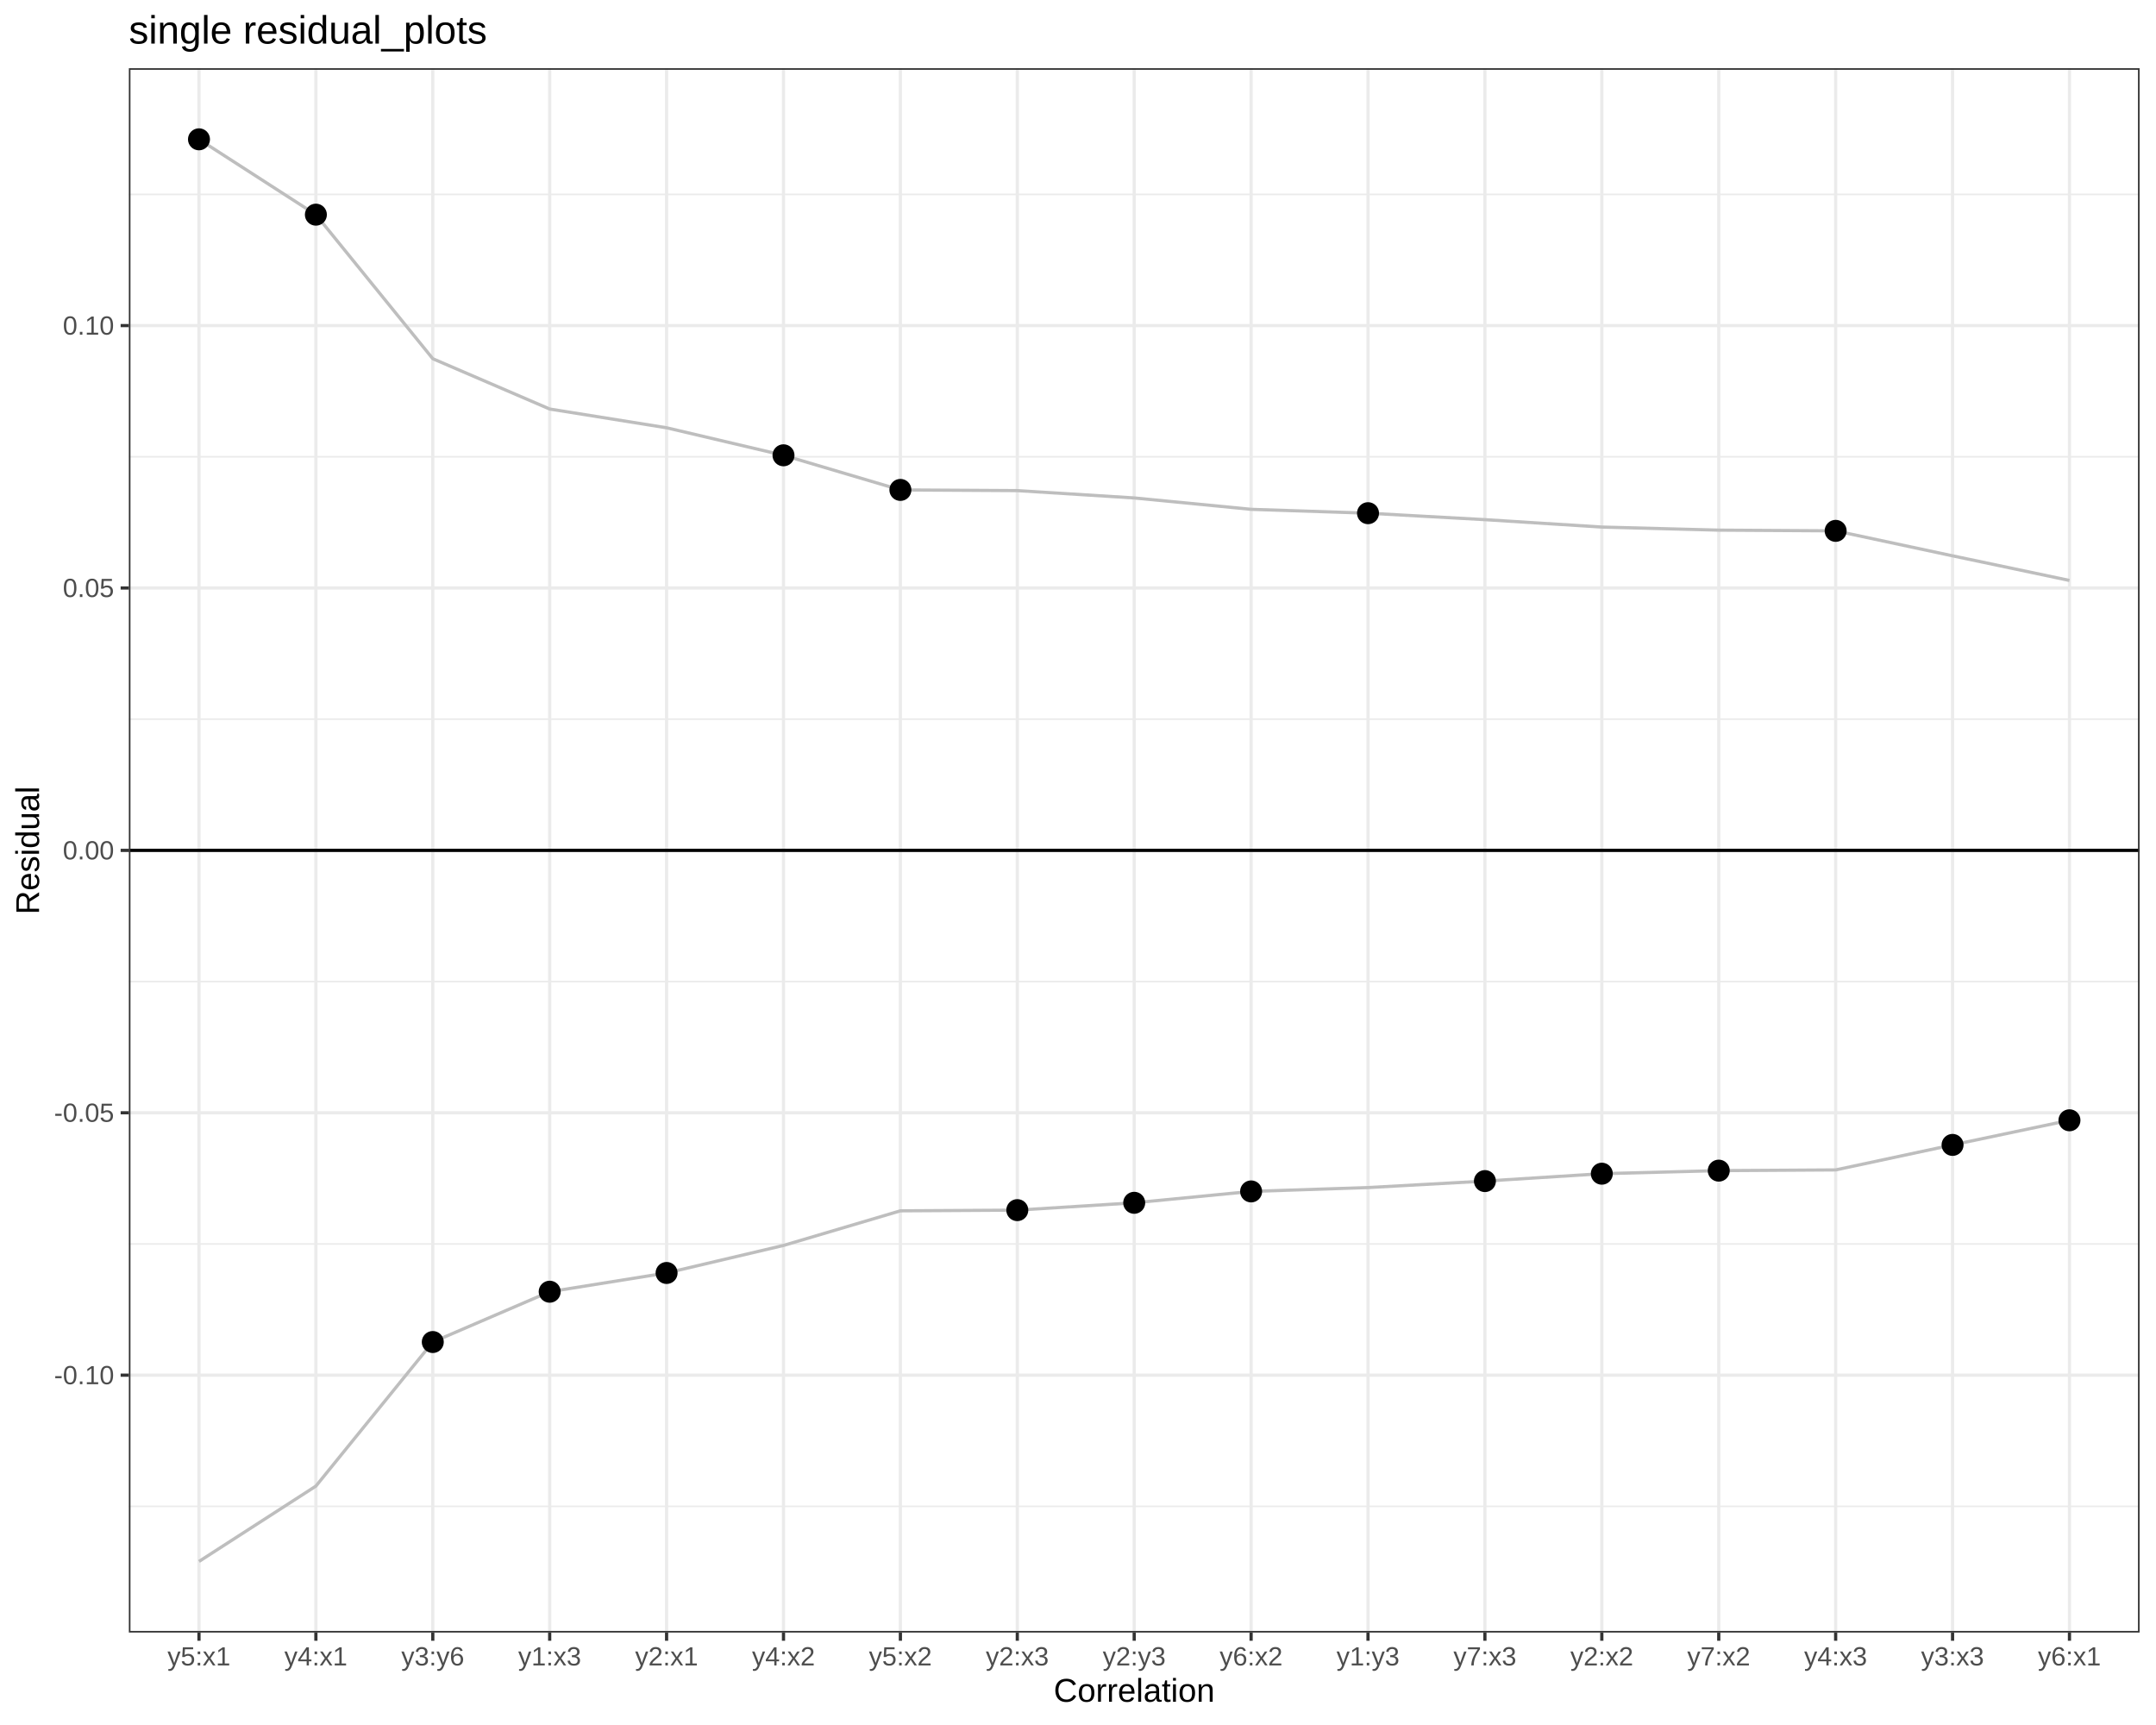
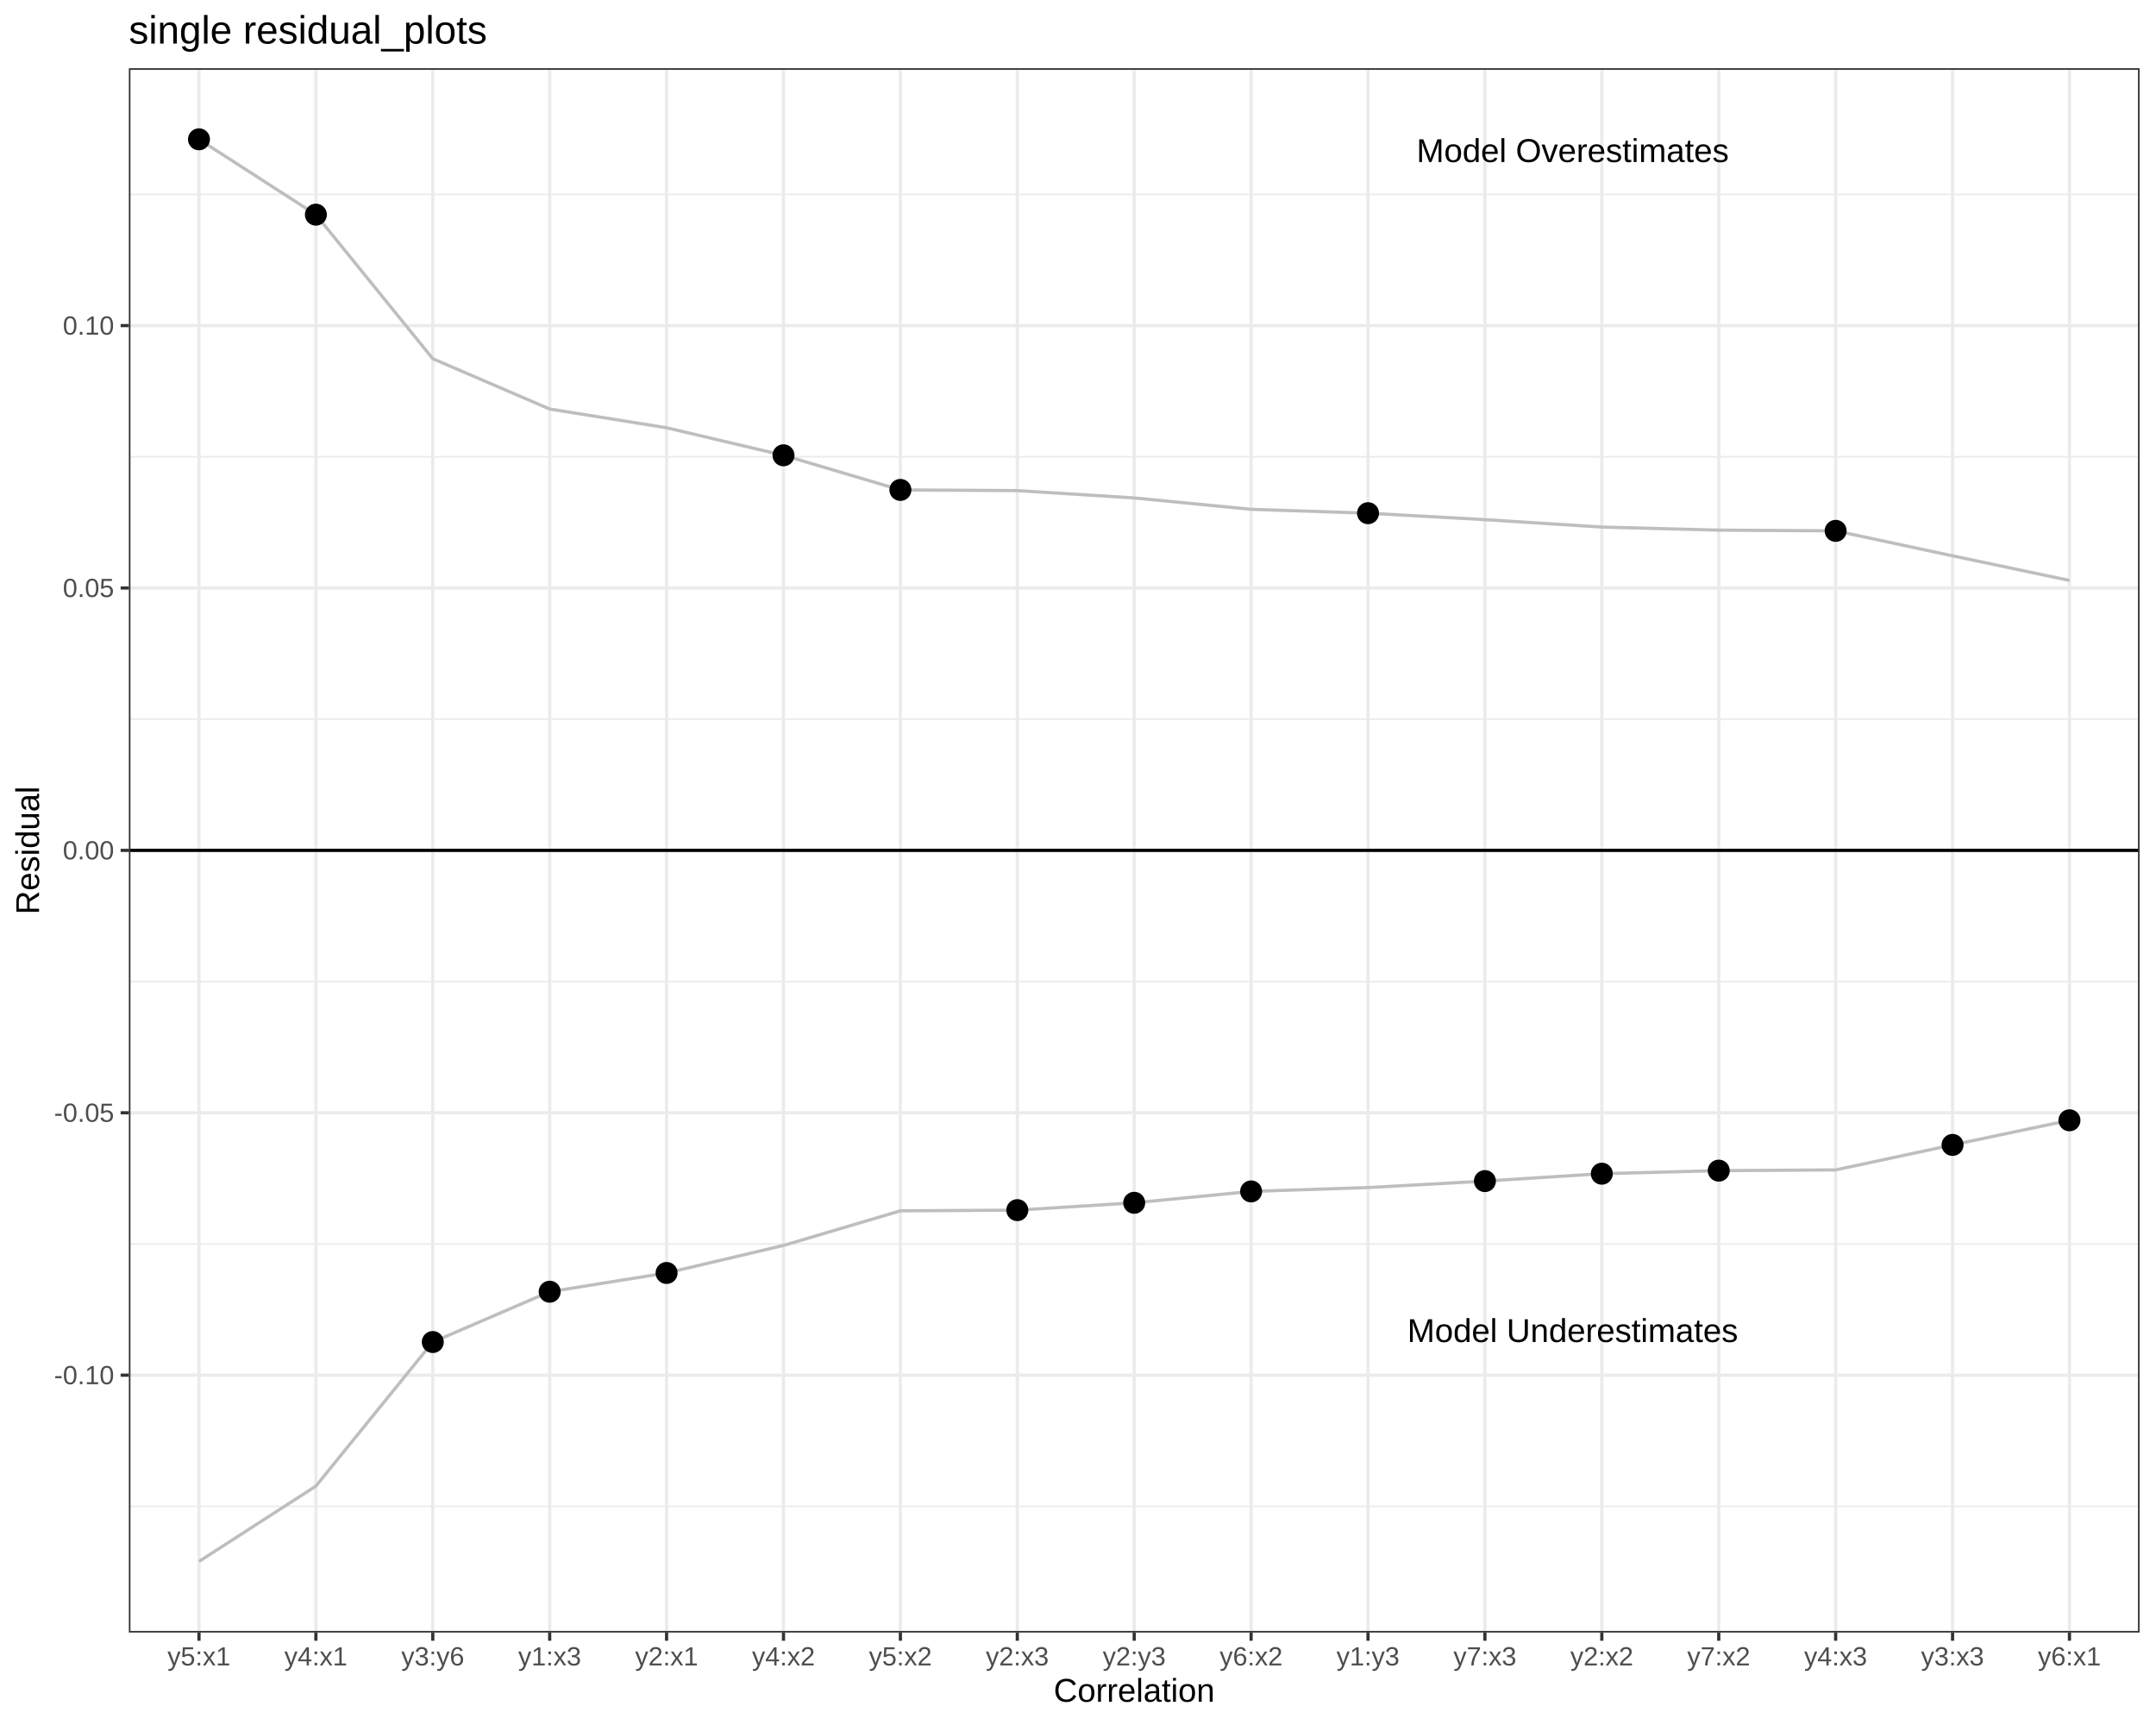
<svg xmlns="http://www.w3.org/2000/svg" viewBox="0 0 720.00 576.00">
  <defs>
    <style type="text/css">
    line, polyline, polygon, path, rect, circle {
      fill: none;
      stroke: #000000;
      stroke-linecap: round;
      stroke-linejoin: round;
      stroke-miterlimit: 10.00;
    }
  </style>
  </defs>
  <rect width="100%" height="100%" style="stroke: none; fill: #FFFFFF;" />
  <rect x="0.00" y="0.00" width="720.00" height="576.00" style="stroke-width: 1.07; stroke: #FFFFFF; fill: #FFFFFF;" />
  <defs>
    <clipPath id="cpNDMuMDN8NzE0LjUyfDU0NS4xM3wyMi43Nw==">
      <rect x="43.03" y="22.77" width="671.49" height="522.36" />
    </clipPath>
  </defs>
  <rect x="43.03" y="22.77" width="671.49" height="522.36" style="stroke-width: 1.07; stroke: none; fill: #FFFFFF;" clip-path="url(#cpNDMuMDN8NzE0LjUyfDU0NS4xM3wyMi43Nw==)" />
  <polyline points="43.03,502.99 714.52,502.99 " style="stroke-width: 0.53; stroke: #EBEBEB; stroke-linecap: butt;" clip-path="url(#cpNDMuMDN8NzE0LjUyfDU0NS4xM3wyMi43Nw==)" />
  <polyline points="43.03,415.37 714.52,415.37 " style="stroke-width: 0.53; stroke: #EBEBEB; stroke-linecap: butt;" clip-path="url(#cpNDMuMDN8NzE0LjUyfDU0NS4xM3wyMi43Nw==)" />
  <polyline points="43.03,327.76 714.52,327.76 " style="stroke-width: 0.53; stroke: #EBEBEB; stroke-linecap: butt;" clip-path="url(#cpNDMuMDN8NzE0LjUyfDU0NS4xM3wyMi43Nw==)" />
  <polyline points="43.03,240.14 714.52,240.14 " style="stroke-width: 0.53; stroke: #EBEBEB; stroke-linecap: butt;" clip-path="url(#cpNDMuMDN8NzE0LjUyfDU0NS4xM3wyMi43Nw==)" />
  <polyline points="43.03,152.53 714.52,152.53 " style="stroke-width: 0.53; stroke: #EBEBEB; stroke-linecap: butt;" clip-path="url(#cpNDMuMDN8NzE0LjUyfDU0NS4xM3wyMi43Nw==)" />
  <polyline points="43.03,64.91 714.52,64.91 " style="stroke-width: 0.53; stroke: #EBEBEB; stroke-linecap: butt;" clip-path="url(#cpNDMuMDN8NzE0LjUyfDU0NS4xM3wyMi43Nw==)" />
  <polyline points="43.03,459.18 714.52,459.18 " style="stroke-width: 1.07; stroke: #EBEBEB; stroke-linecap: butt;" clip-path="url(#cpNDMuMDN8NzE0LjUyfDU0NS4xM3wyMi43Nw==)" />
  <polyline points="43.03,371.57 714.52,371.57 " style="stroke-width: 1.07; stroke: #EBEBEB; stroke-linecap: butt;" clip-path="url(#cpNDMuMDN8NzE0LjUyfDU0NS4xM3wyMi43Nw==)" />
  <polyline points="43.03,283.95 714.52,283.95 " style="stroke-width: 1.07; stroke: #EBEBEB; stroke-linecap: butt;" clip-path="url(#cpNDMuMDN8NzE0LjUyfDU0NS4xM3wyMi43Nw==)" />
  <polyline points="43.03,196.34 714.52,196.34 " style="stroke-width: 1.07; stroke: #EBEBEB; stroke-linecap: butt;" clip-path="url(#cpNDMuMDN8NzE0LjUyfDU0NS4xM3wyMi43Nw==)" />
  <polyline points="43.03,108.72 714.52,108.72 " style="stroke-width: 1.07; stroke: #EBEBEB; stroke-linecap: butt;" clip-path="url(#cpNDMuMDN8NzE0LjUyfDU0NS4xM3wyMi43Nw==)" />
  <polyline points="66.45,545.13 66.45,22.77 " style="stroke-width: 1.07; stroke: #EBEBEB; stroke-linecap: butt;" clip-path="url(#cpNDMuMDN8NzE0LjUyfDU0NS4xM3wyMi43Nw==)" />
  <polyline points="105.49,545.13 105.49,22.77 " style="stroke-width: 1.07; stroke: #EBEBEB; stroke-linecap: butt;" clip-path="url(#cpNDMuMDN8NzE0LjUyfDU0NS4xM3wyMi43Nw==)" />
  <polyline points="144.53,545.13 144.53,22.77 " style="stroke-width: 1.07; stroke: #EBEBEB; stroke-linecap: butt;" clip-path="url(#cpNDMuMDN8NzE0LjUyfDU0NS4xM3wyMi43Nw==)" />
  <polyline points="183.57,545.13 183.57,22.77 " style="stroke-width: 1.07; stroke: #EBEBEB; stroke-linecap: butt;" clip-path="url(#cpNDMuMDN8NzE0LjUyfDU0NS4xM3wyMi43Nw==)" />
  <polyline points="222.61,545.13 222.61,22.77 " style="stroke-width: 1.07; stroke: #EBEBEB; stroke-linecap: butt;" clip-path="url(#cpNDMuMDN8NzE0LjUyfDU0NS4xM3wyMi43Nw==)" />
  <polyline points="261.65,545.13 261.65,22.77 " style="stroke-width: 1.07; stroke: #EBEBEB; stroke-linecap: butt;" clip-path="url(#cpNDMuMDN8NzE0LjUyfDU0NS4xM3wyMi43Nw==)" />
  <polyline points="300.69,545.13 300.69,22.77 " style="stroke-width: 1.07; stroke: #EBEBEB; stroke-linecap: butt;" clip-path="url(#cpNDMuMDN8NzE0LjUyfDU0NS4xM3wyMi43Nw==)" />
  <polyline points="339.73,545.13 339.73,22.77 " style="stroke-width: 1.07; stroke: #EBEBEB; stroke-linecap: butt;" clip-path="url(#cpNDMuMDN8NzE0LjUyfDU0NS4xM3wyMi43Nw==)" />
  <polyline points="378.77,545.13 378.77,22.77 " style="stroke-width: 1.07; stroke: #EBEBEB; stroke-linecap: butt;" clip-path="url(#cpNDMuMDN8NzE0LjUyfDU0NS4xM3wyMi43Nw==)" />
  <polyline points="417.81,545.13 417.81,22.77 " style="stroke-width: 1.07; stroke: #EBEBEB; stroke-linecap: butt;" clip-path="url(#cpNDMuMDN8NzE0LjUyfDU0NS4xM3wyMi43Nw==)" />
  <polyline points="456.85,545.13 456.85,22.77 " style="stroke-width: 1.07; stroke: #EBEBEB; stroke-linecap: butt;" clip-path="url(#cpNDMuMDN8NzE0LjUyfDU0NS4xM3wyMi43Nw==)" />
  <polyline points="495.89,545.13 495.89,22.77 " style="stroke-width: 1.07; stroke: #EBEBEB; stroke-linecap: butt;" clip-path="url(#cpNDMuMDN8NzE0LjUyfDU0NS4xM3wyMi43Nw==)" />
  <polyline points="534.93,545.13 534.93,22.77 " style="stroke-width: 1.07; stroke: #EBEBEB; stroke-linecap: butt;" clip-path="url(#cpNDMuMDN8NzE0LjUyfDU0NS4xM3wyMi43Nw==)" />
  <polyline points="573.98,545.13 573.98,22.77 " style="stroke-width: 1.07; stroke: #EBEBEB; stroke-linecap: butt;" clip-path="url(#cpNDMuMDN8NzE0LjUyfDU0NS4xM3wyMi43Nw==)" />
  <polyline points="613.02,545.13 613.02,22.77 " style="stroke-width: 1.07; stroke: #EBEBEB; stroke-linecap: butt;" clip-path="url(#cpNDMuMDN8NzE0LjUyfDU0NS4xM3wyMi43Nw==)" />
  <polyline points="652.06,545.13 652.06,22.77 " style="stroke-width: 1.07; stroke: #EBEBEB; stroke-linecap: butt;" clip-path="url(#cpNDMuMDN8NzE0LjUyfDU0NS4xM3wyMi43Nw==)" />
  <polyline points="691.10,545.13 691.10,22.77 " style="stroke-width: 1.07; stroke: #EBEBEB; stroke-linecap: butt;" clip-path="url(#cpNDMuMDN8NzE0LjUyfDU0NS4xM3wyMi43Nw==)" />
  <polyline points="66.45,521.39 105.49,496.23 144.53,448.12 183.57,431.32 222.61,425.06 261.65,415.87 300.69,404.31 339.73,404.08 378.77,401.63 417.81,397.83 456.85,396.54 495.89,394.38 534.93,391.91 573.98,390.89 613.02,390.65 652.06,382.30 691.10,374.08 " style="stroke-width: 1.07; stroke: #BEBEBE; stroke-linecap: butt;" clip-path="url(#cpNDMuMDN8NzE0LjUyfDU0NS4xM3wyMi43Nw==)" />
  <polyline points="66.45,46.52 105.49,71.68 144.53,119.78 183.57,136.58 222.61,142.84 261.65,152.03 300.69,163.59 339.73,163.82 378.77,166.27 417.81,170.07 456.85,171.36 495.89,173.52 534.93,175.99 573.98,177.02 613.02,177.26 652.06,185.60 691.10,193.82 " style="stroke-width: 1.07; stroke: #BEBEBE; stroke-linecap: butt;" clip-path="url(#cpNDMuMDN8NzE0LjUyfDU0NS4xM3wyMi43Nw==)" />
  <circle cx="66.45" cy="46.52" r="2.49pt" style="stroke-width: 0.71; fill: #000000;" clip-path="url(#cpNDMuMDN8NzE0LjUyfDU0NS4xM3wyMi43Nw==)" />
  <circle cx="105.49" cy="71.68" r="2.49pt" style="stroke-width: 0.71; fill: #000000;" clip-path="url(#cpNDMuMDN8NzE0LjUyfDU0NS4xM3wyMi43Nw==)" />
  <circle cx="144.53" cy="448.12" r="2.49pt" style="stroke-width: 0.71; fill: #000000;" clip-path="url(#cpNDMuMDN8NzE0LjUyfDU0NS4xM3wyMi43Nw==)" />
  <circle cx="183.57" cy="431.32" r="2.49pt" style="stroke-width: 0.71; fill: #000000;" clip-path="url(#cpNDMuMDN8NzE0LjUyfDU0NS4xM3wyMi43Nw==)" />
  <circle cx="222.61" cy="425.06" r="2.49pt" style="stroke-width: 0.71; fill: #000000;" clip-path="url(#cpNDMuMDN8NzE0LjUyfDU0NS4xM3wyMi43Nw==)" />
  <circle cx="261.65" cy="152.03" r="2.49pt" style="stroke-width: 0.71; fill: #000000;" clip-path="url(#cpNDMuMDN8NzE0LjUyfDU0NS4xM3wyMi43Nw==)" />
  <circle cx="300.69" cy="163.59" r="2.49pt" style="stroke-width: 0.71; fill: #000000;" clip-path="url(#cpNDMuMDN8NzE0LjUyfDU0NS4xM3wyMi43Nw==)" />
  <circle cx="339.73" cy="404.08" r="2.49pt" style="stroke-width: 0.71; fill: #000000;" clip-path="url(#cpNDMuMDN8NzE0LjUyfDU0NS4xM3wyMi43Nw==)" />
  <circle cx="378.77" cy="401.63" r="2.49pt" style="stroke-width: 0.71; fill: #000000;" clip-path="url(#cpNDMuMDN8NzE0LjUyfDU0NS4xM3wyMi43Nw==)" />
  <circle cx="417.81" cy="397.83" r="2.49pt" style="stroke-width: 0.71; fill: #000000;" clip-path="url(#cpNDMuMDN8NzE0LjUyfDU0NS4xM3wyMi43Nw==)" />
  <circle cx="456.85" cy="171.36" r="2.49pt" style="stroke-width: 0.71; fill: #000000;" clip-path="url(#cpNDMuMDN8NzE0LjUyfDU0NS4xM3wyMi43Nw==)" />
  <circle cx="495.89" cy="394.38" r="2.49pt" style="stroke-width: 0.71; fill: #000000;" clip-path="url(#cpNDMuMDN8NzE0LjUyfDU0NS4xM3wyMi43Nw==)" />
  <circle cx="534.93" cy="391.91" r="2.49pt" style="stroke-width: 0.71; fill: #000000;" clip-path="url(#cpNDMuMDN8NzE0LjUyfDU0NS4xM3wyMi43Nw==)" />
  <circle cx="573.98" cy="390.89" r="2.49pt" style="stroke-width: 0.71; fill: #000000;" clip-path="url(#cpNDMuMDN8NzE0LjUyfDU0NS4xM3wyMi43Nw==)" />
  <circle cx="613.02" cy="177.26" r="2.49pt" style="stroke-width: 0.71; fill: #000000;" clip-path="url(#cpNDMuMDN8NzE0LjUyfDU0NS4xM3wyMi43Nw==)" />
  <circle cx="652.06" cy="382.30" r="2.49pt" style="stroke-width: 0.71; fill: #000000;" clip-path="url(#cpNDMuMDN8NzE0LjUyfDU0NS4xM3wyMi43Nw==)" />
  <circle cx="691.10" cy="374.08" r="2.49pt" style="stroke-width: 0.71; fill: #000000;" clip-path="url(#cpNDMuMDN8NzE0LjUyfDU0NS4xM3wyMi43Nw==)" />
  <line x1="43.03" y1="283.95" x2="714.52" y2="283.95" style="stroke-width: 1.07; stroke-linecap: butt;" clip-path="url(#cpNDMuMDN8NzE0LjUyfDU0NS4xM3wyMi43Nw==)" />
+   <g clip-path="url(#cpNDMuMDN8NzE0LjUyfDU0NS4xM3wyMi43Nw==)">
+     <text x="473.05" y="54.11" style="font-size: 11.04px; font-family: Liberation Sans;" textLength="104.25px" lengthAdjust="spacingAndGlyphs">Model Overestimates</text>
+   </g>
+   <g clip-path="url(#cpNDMuMDN8NzE0LjUyfDU0NS4xM3wyMi43Nw==)">
+     <text x="469.97" y="448.12" style="font-size: 11.04px; font-family: Liberation Sans;" textLength="110.41px" lengthAdjust="spacingAndGlyphs">Model Underestimates</text>
+   </g>
  <rect x="43.03" y="22.77" width="671.49" height="522.36" style="stroke-width: 1.07; stroke: #333333;" clip-path="url(#cpNDMuMDN8NzE0LjUyfDU0NS4xM3wyMi43Nw==)" />
  <defs>
    <clipPath id="cpMC4wMHw3MjAuMDB8NTc2LjAwfDAuMDA=">
      <rect x="0.00" y="0.00" width="720.00" height="576.00" />
    </clipPath>
  </defs>
  <g clip-path="url(#cpMC4wMHw3MjAuMDB8NTc2LjAwfDAuMDA=)">
    <text x="18.06" y="462.21" style="font-size: 8.80px; fill: #4D4D4D; font-family: Liberation Sans;" textLength="20.03px" lengthAdjust="spacingAndGlyphs">-0.10</text>
  </g>
  <g clip-path="url(#cpMC4wMHw3MjAuMDB8NTc2LjAwfDAuMDA=)">
    <text x="18.06" y="374.59" style="font-size: 8.80px; fill: #4D4D4D; font-family: Liberation Sans;" textLength="20.03px" lengthAdjust="spacingAndGlyphs">-0.05</text>
  </g>
  <g clip-path="url(#cpMC4wMHw3MjAuMDB8NTc2LjAwfDAuMDA=)">
    <text x="20.98" y="286.97" style="font-size: 8.80px; fill: #4D4D4D; font-family: Liberation Sans;" textLength="17.11px" lengthAdjust="spacingAndGlyphs">0.00</text>
  </g>
  <g clip-path="url(#cpMC4wMHw3MjAuMDB8NTc2LjAwfDAuMDA=)">
    <text x="20.98" y="199.36" style="font-size: 8.80px; fill: #4D4D4D; font-family: Liberation Sans;" textLength="17.11px" lengthAdjust="spacingAndGlyphs">0.05</text>
  </g>
  <g clip-path="url(#cpMC4wMHw3MjAuMDB8NTc2LjAwfDAuMDA=)">
    <text x="20.98" y="111.74" style="font-size: 8.80px; fill: #4D4D4D; font-family: Liberation Sans;" textLength="17.11px" lengthAdjust="spacingAndGlyphs">0.10</text>
  </g>
  <polyline points="40.29,459.18 43.03,459.18 " style="stroke-width: 1.07; stroke: #333333; stroke-linecap: butt;" clip-path="url(#cpMC4wMHw3MjAuMDB8NTc2LjAwfDAuMDA=)" />
  <polyline points="40.29,371.57 43.03,371.57 " style="stroke-width: 1.07; stroke: #333333; stroke-linecap: butt;" clip-path="url(#cpMC4wMHw3MjAuMDB8NTc2LjAwfDAuMDA=)" />
  <polyline points="40.29,283.95 43.03,283.95 " style="stroke-width: 1.07; stroke: #333333; stroke-linecap: butt;" clip-path="url(#cpMC4wMHw3MjAuMDB8NTc2LjAwfDAuMDA=)" />
  <polyline points="40.29,196.34 43.03,196.34 " style="stroke-width: 1.07; stroke: #333333; stroke-linecap: butt;" clip-path="url(#cpMC4wMHw3MjAuMDB8NTc2LjAwfDAuMDA=)" />
  <polyline points="40.29,108.72 43.03,108.72 " style="stroke-width: 1.07; stroke: #333333; stroke-linecap: butt;" clip-path="url(#cpMC4wMHw3MjAuMDB8NTc2LjAwfDAuMDA=)" />
  <polyline points="66.45,547.87 66.45,545.13 " style="stroke-width: 1.07; stroke: #333333; stroke-linecap: butt;" clip-path="url(#cpMC4wMHw3MjAuMDB8NTc2LjAwfDAuMDA=)" />
  <polyline points="105.49,547.87 105.49,545.13 " style="stroke-width: 1.07; stroke: #333333; stroke-linecap: butt;" clip-path="url(#cpMC4wMHw3MjAuMDB8NTc2LjAwfDAuMDA=)" />
  <polyline points="144.53,547.87 144.53,545.13 " style="stroke-width: 1.07; stroke: #333333; stroke-linecap: butt;" clip-path="url(#cpMC4wMHw3MjAuMDB8NTc2LjAwfDAuMDA=)" />
  <polyline points="183.57,547.87 183.57,545.13 " style="stroke-width: 1.07; stroke: #333333; stroke-linecap: butt;" clip-path="url(#cpMC4wMHw3MjAuMDB8NTc2LjAwfDAuMDA=)" />
  <polyline points="222.61,547.87 222.61,545.13 " style="stroke-width: 1.07; stroke: #333333; stroke-linecap: butt;" clip-path="url(#cpMC4wMHw3MjAuMDB8NTc2LjAwfDAuMDA=)" />
  <polyline points="261.65,547.87 261.65,545.13 " style="stroke-width: 1.07; stroke: #333333; stroke-linecap: butt;" clip-path="url(#cpMC4wMHw3MjAuMDB8NTc2LjAwfDAuMDA=)" />
  <polyline points="300.69,547.87 300.69,545.13 " style="stroke-width: 1.07; stroke: #333333; stroke-linecap: butt;" clip-path="url(#cpMC4wMHw3MjAuMDB8NTc2LjAwfDAuMDA=)" />
  <polyline points="339.73,547.87 339.73,545.13 " style="stroke-width: 1.07; stroke: #333333; stroke-linecap: butt;" clip-path="url(#cpMC4wMHw3MjAuMDB8NTc2LjAwfDAuMDA=)" />
  <polyline points="378.77,547.87 378.77,545.13 " style="stroke-width: 1.07; stroke: #333333; stroke-linecap: butt;" clip-path="url(#cpMC4wMHw3MjAuMDB8NTc2LjAwfDAuMDA=)" />
  <polyline points="417.81,547.87 417.81,545.13 " style="stroke-width: 1.07; stroke: #333333; stroke-linecap: butt;" clip-path="url(#cpMC4wMHw3MjAuMDB8NTc2LjAwfDAuMDA=)" />
  <polyline points="456.85,547.87 456.85,545.13 " style="stroke-width: 1.07; stroke: #333333; stroke-linecap: butt;" clip-path="url(#cpMC4wMHw3MjAuMDB8NTc2LjAwfDAuMDA=)" />
  <polyline points="495.89,547.87 495.89,545.13 " style="stroke-width: 1.07; stroke: #333333; stroke-linecap: butt;" clip-path="url(#cpMC4wMHw3MjAuMDB8NTc2LjAwfDAuMDA=)" />
  <polyline points="534.93,547.87 534.93,545.13 " style="stroke-width: 1.07; stroke: #333333; stroke-linecap: butt;" clip-path="url(#cpMC4wMHw3MjAuMDB8NTc2LjAwfDAuMDA=)" />
  <polyline points="573.98,547.87 573.98,545.13 " style="stroke-width: 1.07; stroke: #333333; stroke-linecap: butt;" clip-path="url(#cpMC4wMHw3MjAuMDB8NTc2LjAwfDAuMDA=)" />
  <polyline points="613.02,547.87 613.02,545.13 " style="stroke-width: 1.07; stroke: #333333; stroke-linecap: butt;" clip-path="url(#cpMC4wMHw3MjAuMDB8NTc2LjAwfDAuMDA=)" />
  <polyline points="652.06,547.87 652.06,545.13 " style="stroke-width: 1.07; stroke: #333333; stroke-linecap: butt;" clip-path="url(#cpMC4wMHw3MjAuMDB8NTc2LjAwfDAuMDA=)" />
  <polyline points="691.10,547.87 691.10,545.13 " style="stroke-width: 1.07; stroke: #333333; stroke-linecap: butt;" clip-path="url(#cpMC4wMHw3MjAuMDB8NTc2LjAwfDAuMDA=)" />
  <g clip-path="url(#cpMC4wMHw3MjAuMDB8NTc2LjAwfDAuMDA=)">
    <text x="55.93" y="556.11" style="font-size: 8.80px; fill: #4D4D4D; font-family: Liberation Sans;" textLength="21.03px" lengthAdjust="spacingAndGlyphs">y5:x1</text>
  </g>
  <g clip-path="url(#cpMC4wMHw3MjAuMDB8NTc2LjAwfDAuMDA=)">
    <text x="94.97" y="556.11" style="font-size: 8.80px; fill: #4D4D4D; font-family: Liberation Sans;" textLength="21.03px" lengthAdjust="spacingAndGlyphs">y4:x1</text>
  </g>
  <g clip-path="url(#cpMC4wMHw3MjAuMDB8NTc2LjAwfDAuMDA=)">
    <text x="134.02" y="556.11" style="font-size: 8.80px; fill: #4D4D4D; font-family: Liberation Sans;" textLength="21.03px" lengthAdjust="spacingAndGlyphs">y3:y6</text>
  </g>
  <g clip-path="url(#cpMC4wMHw3MjAuMDB8NTc2LjAwfDAuMDA=)">
    <text x="173.06" y="556.11" style="font-size: 8.80px; fill: #4D4D4D; font-family: Liberation Sans;" textLength="21.03px" lengthAdjust="spacingAndGlyphs">y1:x3</text>
  </g>
  <g clip-path="url(#cpMC4wMHw3MjAuMDB8NTc2LjAwfDAuMDA=)">
    <text x="212.10" y="556.11" style="font-size: 8.80px; fill: #4D4D4D; font-family: Liberation Sans;" textLength="21.03px" lengthAdjust="spacingAndGlyphs">y2:x1</text>
  </g>
  <g clip-path="url(#cpMC4wMHw3MjAuMDB8NTc2LjAwfDAuMDA=)">
    <text x="251.14" y="556.11" style="font-size: 8.80px; fill: #4D4D4D; font-family: Liberation Sans;" textLength="21.03px" lengthAdjust="spacingAndGlyphs">y4:x2</text>
  </g>
  <g clip-path="url(#cpMC4wMHw3MjAuMDB8NTc2LjAwfDAuMDA=)">
    <text x="290.18" y="556.11" style="font-size: 8.80px; fill: #4D4D4D; font-family: Liberation Sans;" textLength="21.03px" lengthAdjust="spacingAndGlyphs">y5:x2</text>
  </g>
  <g clip-path="url(#cpMC4wMHw3MjAuMDB8NTc2LjAwfDAuMDA=)">
    <text x="329.22" y="556.11" style="font-size: 8.80px; fill: #4D4D4D; font-family: Liberation Sans;" textLength="21.03px" lengthAdjust="spacingAndGlyphs">y2:x3</text>
  </g>
  <g clip-path="url(#cpMC4wMHw3MjAuMDB8NTc2LjAwfDAuMDA=)">
    <text x="368.26" y="556.11" style="font-size: 8.80px; fill: #4D4D4D; font-family: Liberation Sans;" textLength="21.03px" lengthAdjust="spacingAndGlyphs">y2:y3</text>
  </g>
  <g clip-path="url(#cpMC4wMHw3MjAuMDB8NTc2LjAwfDAuMDA=)">
    <text x="407.30" y="556.11" style="font-size: 8.80px; fill: #4D4D4D; font-family: Liberation Sans;" textLength="21.03px" lengthAdjust="spacingAndGlyphs">y6:x2</text>
  </g>
  <g clip-path="url(#cpMC4wMHw3MjAuMDB8NTc2LjAwfDAuMDA=)">
    <text x="446.34" y="556.11" style="font-size: 8.80px; fill: #4D4D4D; font-family: Liberation Sans;" textLength="21.03px" lengthAdjust="spacingAndGlyphs">y1:y3</text>
  </g>
  <g clip-path="url(#cpMC4wMHw3MjAuMDB8NTc2LjAwfDAuMDA=)">
    <text x="485.38" y="556.11" style="font-size: 8.80px; fill: #4D4D4D; font-family: Liberation Sans;" textLength="21.03px" lengthAdjust="spacingAndGlyphs">y7:x3</text>
  </g>
  <g clip-path="url(#cpMC4wMHw3MjAuMDB8NTc2LjAwfDAuMDA=)">
    <text x="524.42" y="556.11" style="font-size: 8.80px; fill: #4D4D4D; font-family: Liberation Sans;" textLength="21.03px" lengthAdjust="spacingAndGlyphs">y2:x2</text>
  </g>
  <g clip-path="url(#cpMC4wMHw3MjAuMDB8NTc2LjAwfDAuMDA=)">
    <text x="563.46" y="556.11" style="font-size: 8.80px; fill: #4D4D4D; font-family: Liberation Sans;" textLength="21.03px" lengthAdjust="spacingAndGlyphs">y7:x2</text>
  </g>
  <g clip-path="url(#cpMC4wMHw3MjAuMDB8NTc2LjAwfDAuMDA=)">
    <text x="602.50" y="556.11" style="font-size: 8.80px; fill: #4D4D4D; font-family: Liberation Sans;" textLength="21.03px" lengthAdjust="spacingAndGlyphs">y4:x3</text>
  </g>
  <g clip-path="url(#cpMC4wMHw3MjAuMDB8NTc2LjAwfDAuMDA=)">
    <text x="641.54" y="556.11" style="font-size: 8.80px; fill: #4D4D4D; font-family: Liberation Sans;" textLength="21.03px" lengthAdjust="spacingAndGlyphs">y3:x3</text>
  </g>
  <g clip-path="url(#cpMC4wMHw3MjAuMDB8NTc2LjAwfDAuMDA=)">
    <text x="680.58" y="556.11" style="font-size: 8.80px; fill: #4D4D4D; font-family: Liberation Sans;" textLength="21.03px" lengthAdjust="spacingAndGlyphs">y6:x1</text>
  </g>
  <g clip-path="url(#cpMC4wMHw3MjAuMDB8NTc2LjAwfDAuMDA=)">
    <text x="351.87" y="568.24" style="font-size: 11.00px; font-family: Liberation Sans;" textLength="53.81px" lengthAdjust="spacingAndGlyphs">Correlation</text>
  </g>
  <g clip-path="url(#cpMC4wMHw3MjAuMDB8NTc2LjAwfDAuMDA=)">
    <text transform="translate(13.04,305.36) rotate(-90)" style="font-size: 11.00px; font-family: Liberation Sans;" textLength="42.81px" lengthAdjust="spacingAndGlyphs">Residual</text>
  </g>
  <g clip-path="url(#cpMC4wMHw3MjAuMDB8NTc2LjAwfDAuMDA=)">
    <text x="43.03" y="14.56" style="font-size: 13.20px; font-family: Liberation Sans;" textLength="119.45px" lengthAdjust="spacingAndGlyphs">single residual_plots</text>
  </g>
</svg>
